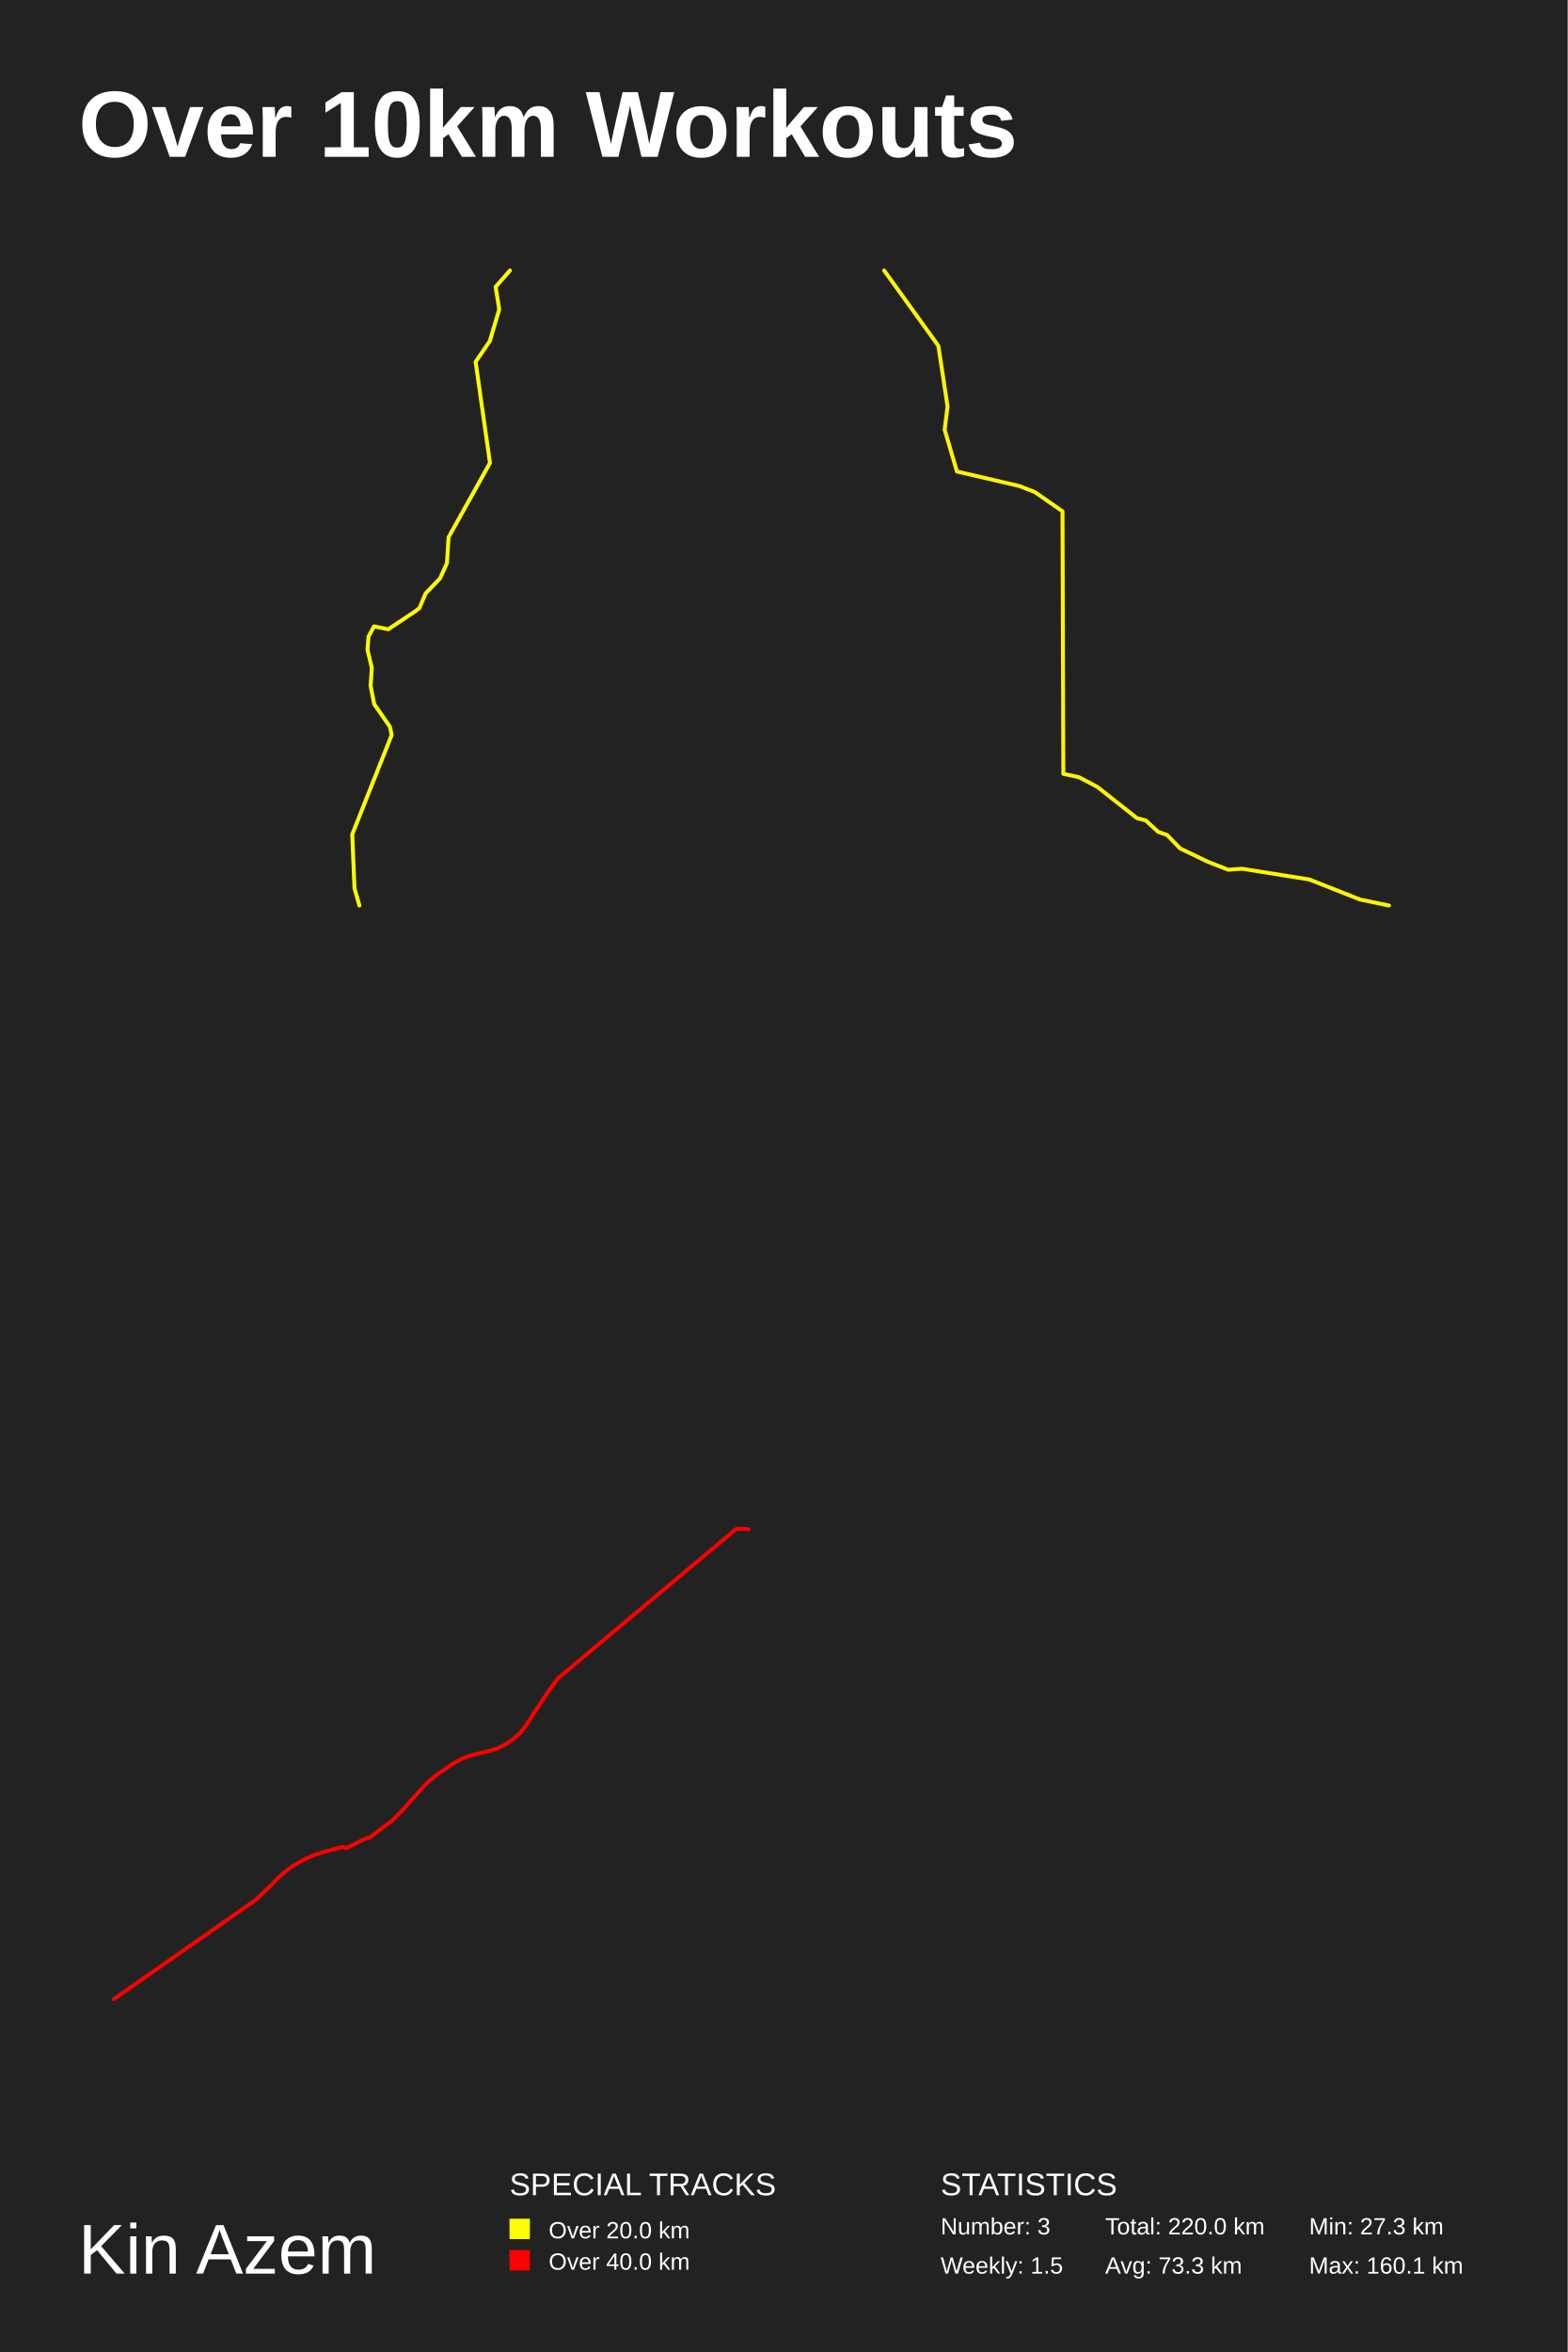
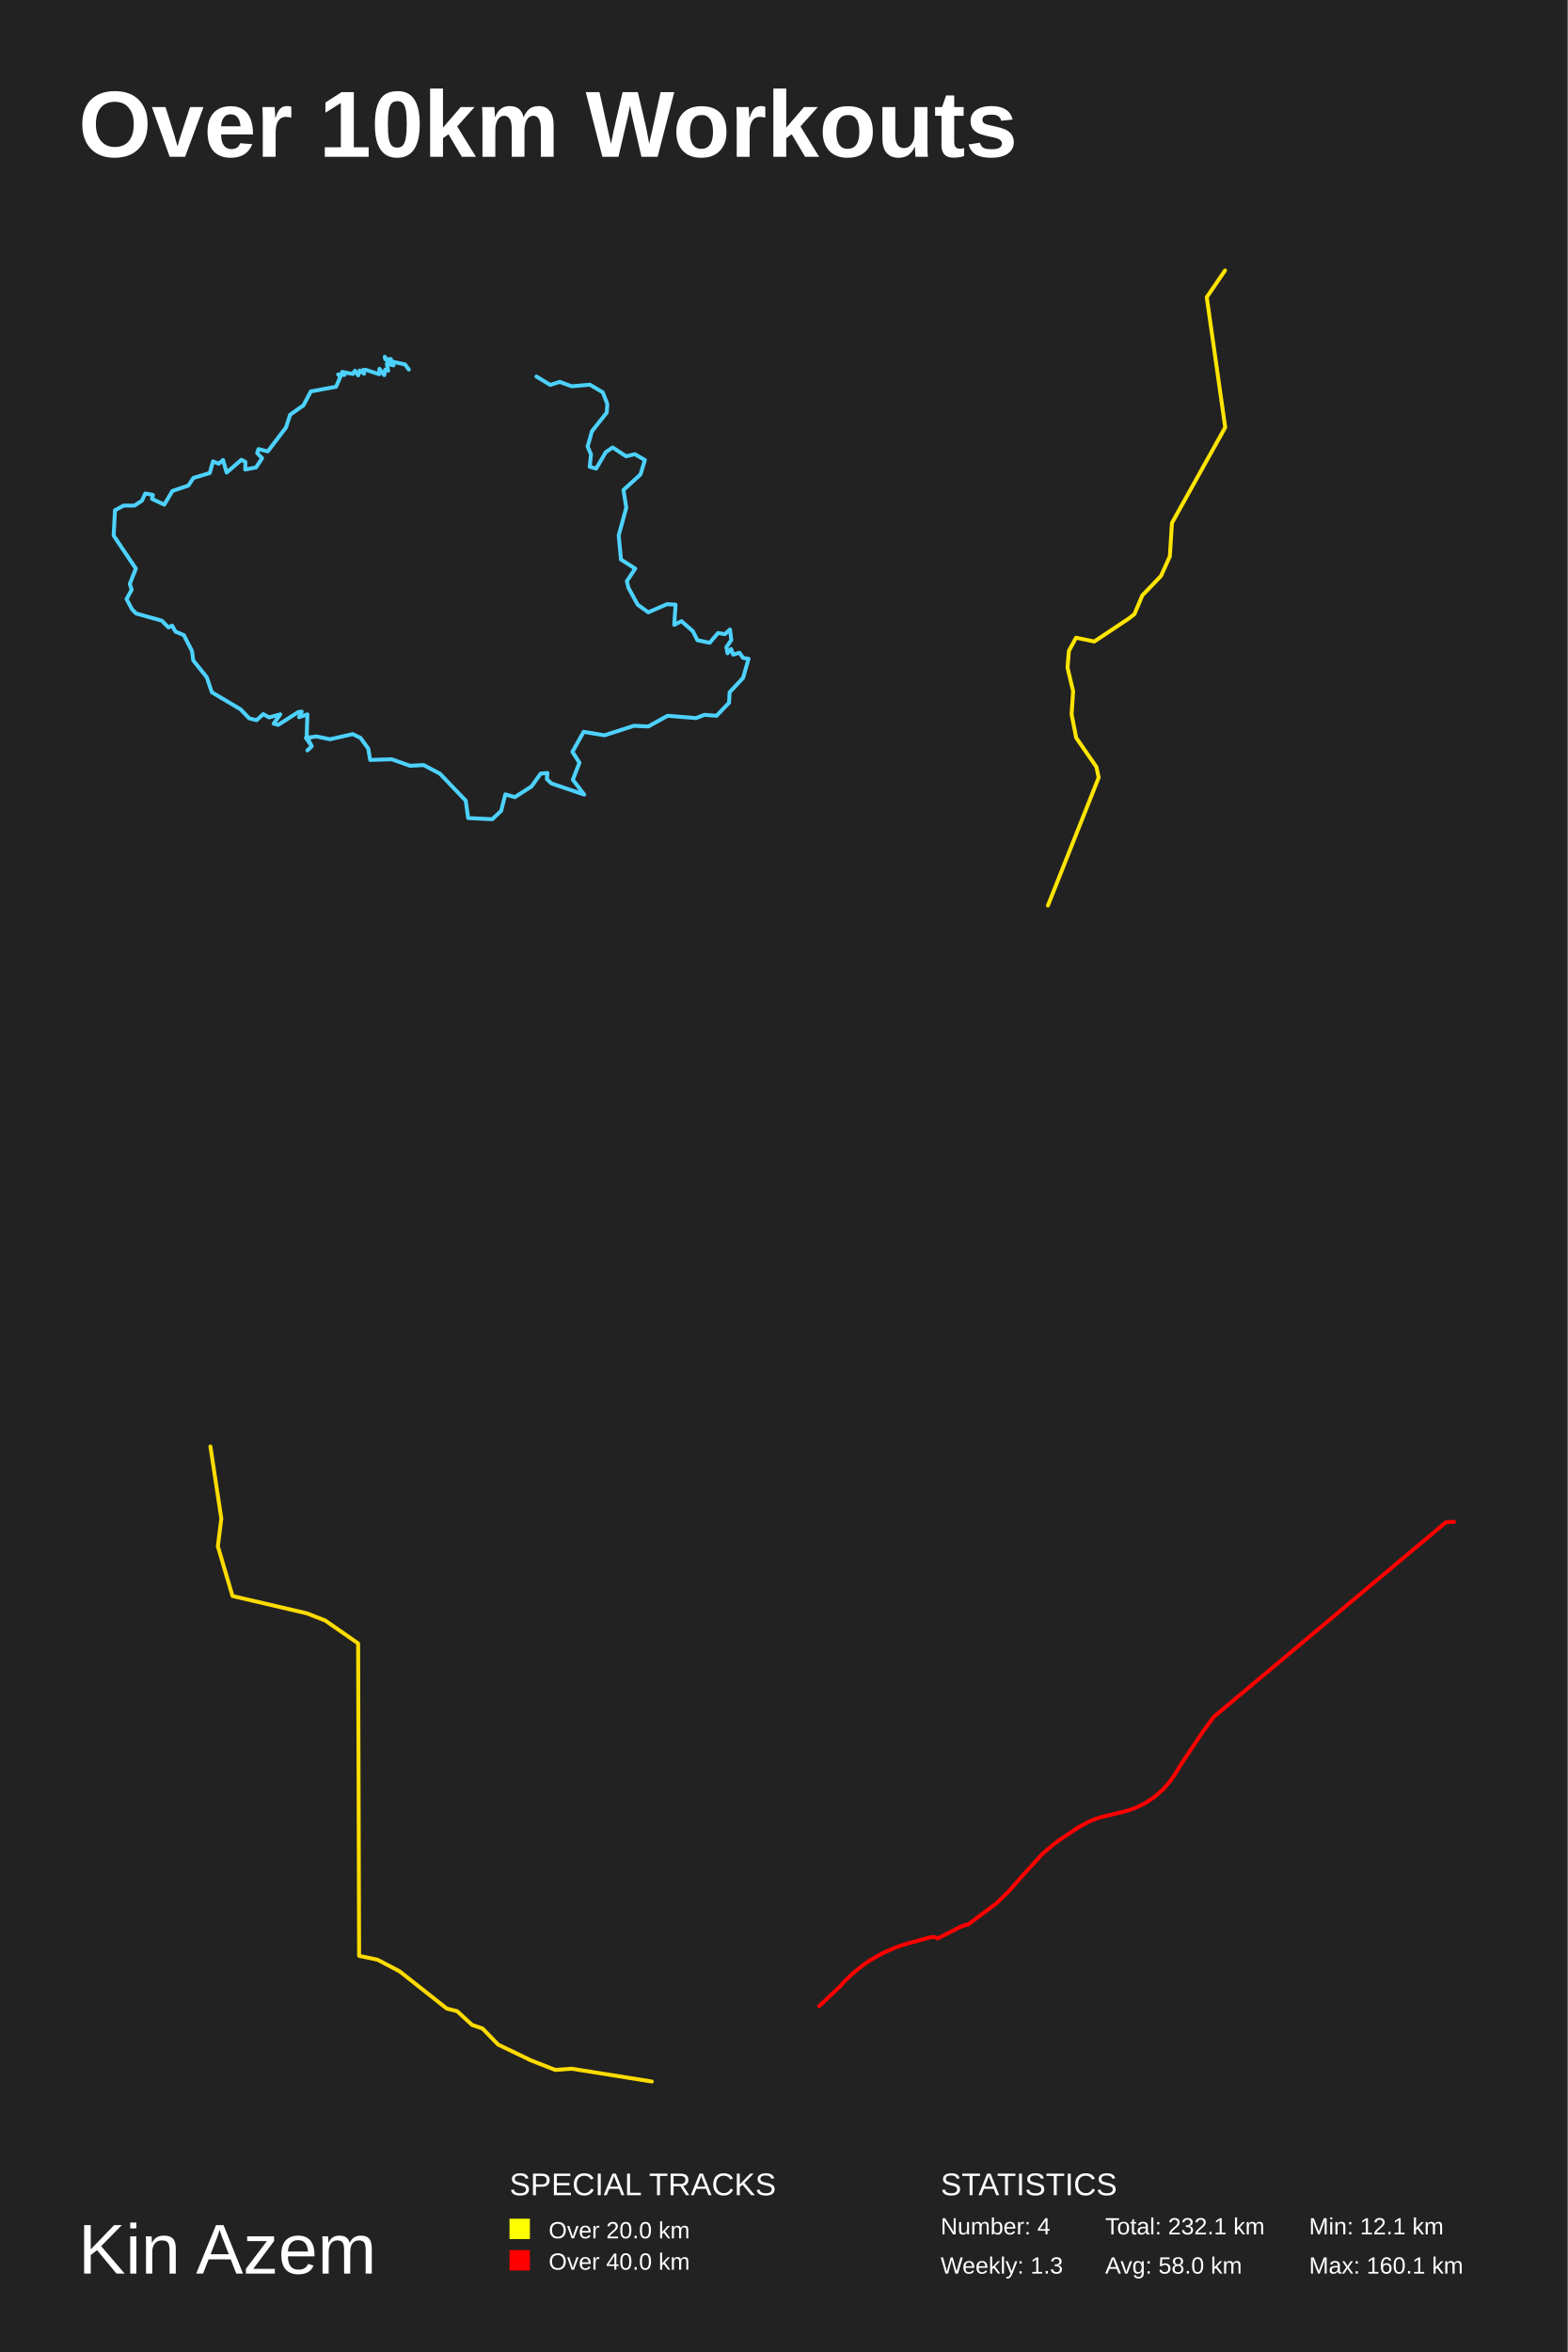
<svg xmlns="http://www.w3.org/2000/svg" baseProfile="full" height="300mm" version="1.1" viewBox="0,0,200,300" width="200mm">
  <defs />
  <rect fill="#222222" height="300" width="200" x="0" y="0" />
  <text fill="#FFFFFF" style="font-size:12px; font-family:Arial; font-weight:bold;" x="10" y="20">Over 10km Workouts</text>
  <text fill="#FFFFFF" style="font-size:9px; font-family:Arial" x="10" y="290">Kin Azem</text>
  <text fill="#FFFFFF" style="font-size:4px; font-family:Arial" x="65" y="280">SPECIAL TRACKS</text>
  <rect fill="yellow" height="2.6" width="2.6" x="65" y="283" />
  <text fill="#FFFFFF" style="font-size:3px; font-family:Arial" x="70" y="285.5">Over 20.0 km</text>
  <rect fill="red" height="2.6" width="2.6" x="65" y="287" />
  <text fill="#FFFFFF" style="font-size:3px; font-family:Arial" x="70" y="289.5">Over 40.0 km</text>
  <text fill="#FFFFFF" style="font-size:4px; font-family:Arial" x="120" y="280">STATISTICS</text>
-   <text fill="#FFFFFF" style="font-size:3px; font-family:Arial" x="120" y="285">Number: 3</text>
-   <text fill="#FFFFFF" style="font-size:3px; font-family:Arial" x="120" y="290">Weekly: 1.5</text>
-   <text fill="#FFFFFF" style="font-size:3px; font-family:Arial" x="141" y="285">Total: 220.0 km</text>
-   <text fill="#FFFFFF" style="font-size:3px; font-family:Arial" x="141" y="290">Avg: 73.3 km</text>
-   <text fill="#FFFFFF" style="font-size:3px; font-family:Arial" x="167" y="285">Min: 27.3 km</text>
+   <text fill="#FFFFFF" style="font-size:3px; font-family:Arial" x="120" y="285">Number: 4</text>
+   <text fill="#FFFFFF" style="font-size:3px; font-family:Arial" x="120" y="290">Weekly: 1.3</text>
+   <text fill="#FFFFFF" style="font-size:3px; font-family:Arial" x="141" y="285">Total: 232.1 km</text>
+   <text fill="#FFFFFF" style="font-size:3px; font-family:Arial" x="141" y="290">Avg: 58.0 km</text>
+   <text fill="#FFFFFF" style="font-size:3px; font-family:Arial" x="167" y="285">Min: 12.1 km</text>
  <text fill="#FFFFFF" style="font-size:3px; font-family:Arial" x="167" y="290">Max: 160.1 km</text>
-   <polyline fill="none" opacity="1" points="65.062,34.5 63.233,36.587 63.69,39.471 62.489,43.504 60.679,46.154 62.508,59.05 57.23,68.522 57.02,71.828 56.143,73.774 54.295,75.696 53.514,77.548 53.018,77.947 49.531,80.268 47.72,79.892 47.015,81.205 46.882,82.87 47.434,85.191 47.282,87.488 47.739,89.809 49.74,92.692 49.969,93.747 44.938,106.429 45.224,113.297 45.853,115.5" stroke="#ffff00" stroke-dasharray="none" stroke-linecap="round" stroke-linejoin="round" stroke-width="0.5" />
-   <polyline fill="none" opacity="1" points="177.206,115.5 173.506,114.734 167.039,112.18 158.441,110.807 156.685,110.935 154.076,109.913 150.563,108.222 148.886,106.498 147.768,106.115 146.171,104.646 145.053,104.359 139.996,100.368 137.627,99.123 135.658,98.708 135.551,65.217 132.011,62.759 130.041,61.992 122.083,60.14 120.513,54.808 120.885,51.839 119.714,44.111 112.794,34.5" stroke="#fff500" stroke-dasharray="none" stroke-linecap="round" stroke-linejoin="round" stroke-width="0.5" />
-   <polyline fill="none" opacity="1" points="95.5,195.058 94.684,194.998 93.883,195.045 71.18,214.074 70.135,215.494 68.073,218.568 67.36,219.717 66.918,220.358 66.284,221.102 65.415,221.875 64.458,222.521 63.424,223.019 62.517,223.31 60.253,223.852 59.699,224.025 58.981,224.31 57.961,224.861 56.046,226.142 55.439,226.597 54.422,227.468 52.442,229.639 51.19,231.062 49.927,232.301 47.084,234.428 46.882,234.405 46.669,234.524 46.506,234.558 44.169,235.743 43.969,235.638 43.76,235.598 43.375,235.653 41.144,236.262 40.23,236.556 38.831,237.159 37.509,237.913 36.725,238.466 35.847,239.185 35.029,239.971 34.655,240.405 32.58,242.365 14.5,255.002" stroke="red" stroke-dasharray="none" stroke-linecap="round" stroke-linejoin="round" stroke-width="0.5" />
+   <polyline fill="none" opacity="1" points="68.436,48.027 70.201,49.095 71.41,48.709 72.934,49.273 75.256,49.065 76.901,50.044 77.481,51.527 77.409,52.624 75.522,54.997 74.966,56.955 75.401,57.963 75.232,59.535 76.054,59.772 77.288,57.667 78.158,57.073 79.876,58.2 80.988,57.933 82.27,58.675 81.714,60.514 79.537,62.501 79.9,64.755 78.932,68.284 79.223,71.369 81.037,72.525 79.972,74.127 80.166,74.957 81.351,77.122 82.705,78.101 85.1,77.063 86.188,77.122 86.019,79.702 86.938,79.228 88.389,80.503 88.97,81.66 90.542,81.986 91.606,80.74 92.477,80.889 93.13,80.296 93.299,81.63 92.67,82.549 92.815,83.321 93.275,82.787 93.541,83.498 94.339,83.261 94.799,83.914 95.5,84.032 94.799,86.464 93.081,88.303 93.009,89.637 91.413,91.298 89.865,91.179 88.8,91.594 85.172,91.298 82.705,92.662 80.891,92.573 77.118,93.789 74.458,93.344 73.031,95.894 73.926,97.288 73.079,99.453 74.53,101.351 70.346,99.927 69.766,99.364 69.838,98.593 68.968,98.682 67.807,100.313 65.678,101.677 64.469,101.321 63.937,103.427 62.8,104.494 59.728,104.346 59.414,102.122 56.125,98.682 54.045,97.585 52.303,97.674 49.957,96.843 47.224,96.932 46.982,95.479 45.991,94.115 44.999,93.641 42.097,94.293 40.379,93.937 39.025,94.115 39.775,95.183 39.218,95.717 39.775,95.183 39.218,94.145 39.557,94.115 39.122,94.026 39.218,91.12 38.154,91.476 38.493,90.764 38.057,90.823 35.494,92.454 34.913,92.306 35.76,91.12 34.333,91.506 33.583,91.09 32.736,91.861 31.793,91.624 30.681,90.468 27.029,88.303 26.375,86.375 24.658,84.24 24.489,83.024 23.449,81.007 22.385,80.562 21.949,79.791 21.49,80.029 20.643,79.169 17.354,78.249 16.846,77.715 16.145,76.411 16.798,75.224 16.556,74.483 17.33,72.525 14.5,68.314 14.669,65.081 15.782,64.488 17.16,64.488 18.104,63.865 18.539,62.946 19.507,63.124 19.386,63.628 20.958,64.369 21.998,62.62 24.029,61.937 24.682,60.959 26.762,60.336 27.174,58.853 27.899,59.149 28.456,58.675 28.915,60.277 30.802,58.645 31.309,58.912 31.285,59.891 32.664,59.624 33.438,58.438 32.809,57.785 32.978,57.281 34.163,57.578 36.485,54.523 37.017,52.891 38.711,51.705 39.654,49.925 42.871,49.332 43.427,48.057 43.137,47.76 43.959,47.819 43.645,47.434 45.023,47.701 45.289,47.285 45.7,47.879 45.894,47.256 46.45,47.671 46.305,47.197 46.644,47.167 48.361,47.73 48.409,47.048 49.014,47.849 49.159,47.137 49.522,47.285 49.352,46.396 50.199,46.603 49.86,45.802 49.159,45.832 49.086,45.506 49.377,45.98 51.674,46.485 52.158,47.137" stroke="#4dd2ff" stroke-dasharray="none" stroke-linecap="round" stroke-linejoin="round" stroke-width="0.5" />
+   <polyline fill="none" opacity="1" points="156.284,34.5 153.954,37.911 156.309,54.511 149.514,66.704 149.244,70.959 148.115,73.464 145.736,75.939 144.73,78.323 144.092,78.836 139.603,81.824 137.273,81.341 136.365,83.031 136.193,85.173 136.905,88.161 136.709,91.118 137.297,94.106 139.873,97.818 140.167,99.175 133.691,115.5" stroke="#ffe500" stroke-dasharray="none" stroke-linecap="round" stroke-linejoin="round" stroke-width="0.5" />
+   <polyline fill="none" opacity="1" points="83.157,265.5 72.927,263.867 70.837,264.018 67.733,262.803 63.552,260.789 61.556,258.738 60.226,258.282 58.326,256.535 56.995,256.193 50.978,251.444 48.159,249.963 45.815,249.469 45.688,209.615 41.476,206.69 39.132,205.778 29.662,203.574 27.793,197.229 28.236,193.695 26.843,184.5" stroke="#ffdc00" stroke-dasharray="none" stroke-linecap="round" stroke-linejoin="round" stroke-width="0.5" />
+   <polyline fill="none" opacity="1" points="185.5,194.11 184.455,194.172 154.845,218.991 153.482,220.842 150.793,224.852 149.863,226.351 149.286,227.187 148.46,228.157 147.326,229.165 146.078,230.008 144.729,230.657 143.546,231.037 140.593,231.745 139.87,231.969 138.935,232.342 137.603,233.06 135.106,234.731 134.314,235.325 132.988,236.461 130.406,239.291 128.773,241.148 127.125,242.764 123.418,245.538 123.154,245.507 122.875,245.663 122.663,245.708 119.615,247.254 119.354,247.116 119.081,247.064 118.579,247.136 115.669,247.93 114.478,248.313 112.653,249.1 110.928,250.083 109.907,250.804 108.762,251.743 107.694,252.768 107.206,253.334 104.5,255.89" stroke="red" stroke-dasharray="none" stroke-linecap="round" stroke-linejoin="round" stroke-width="0.5" />
</svg>
